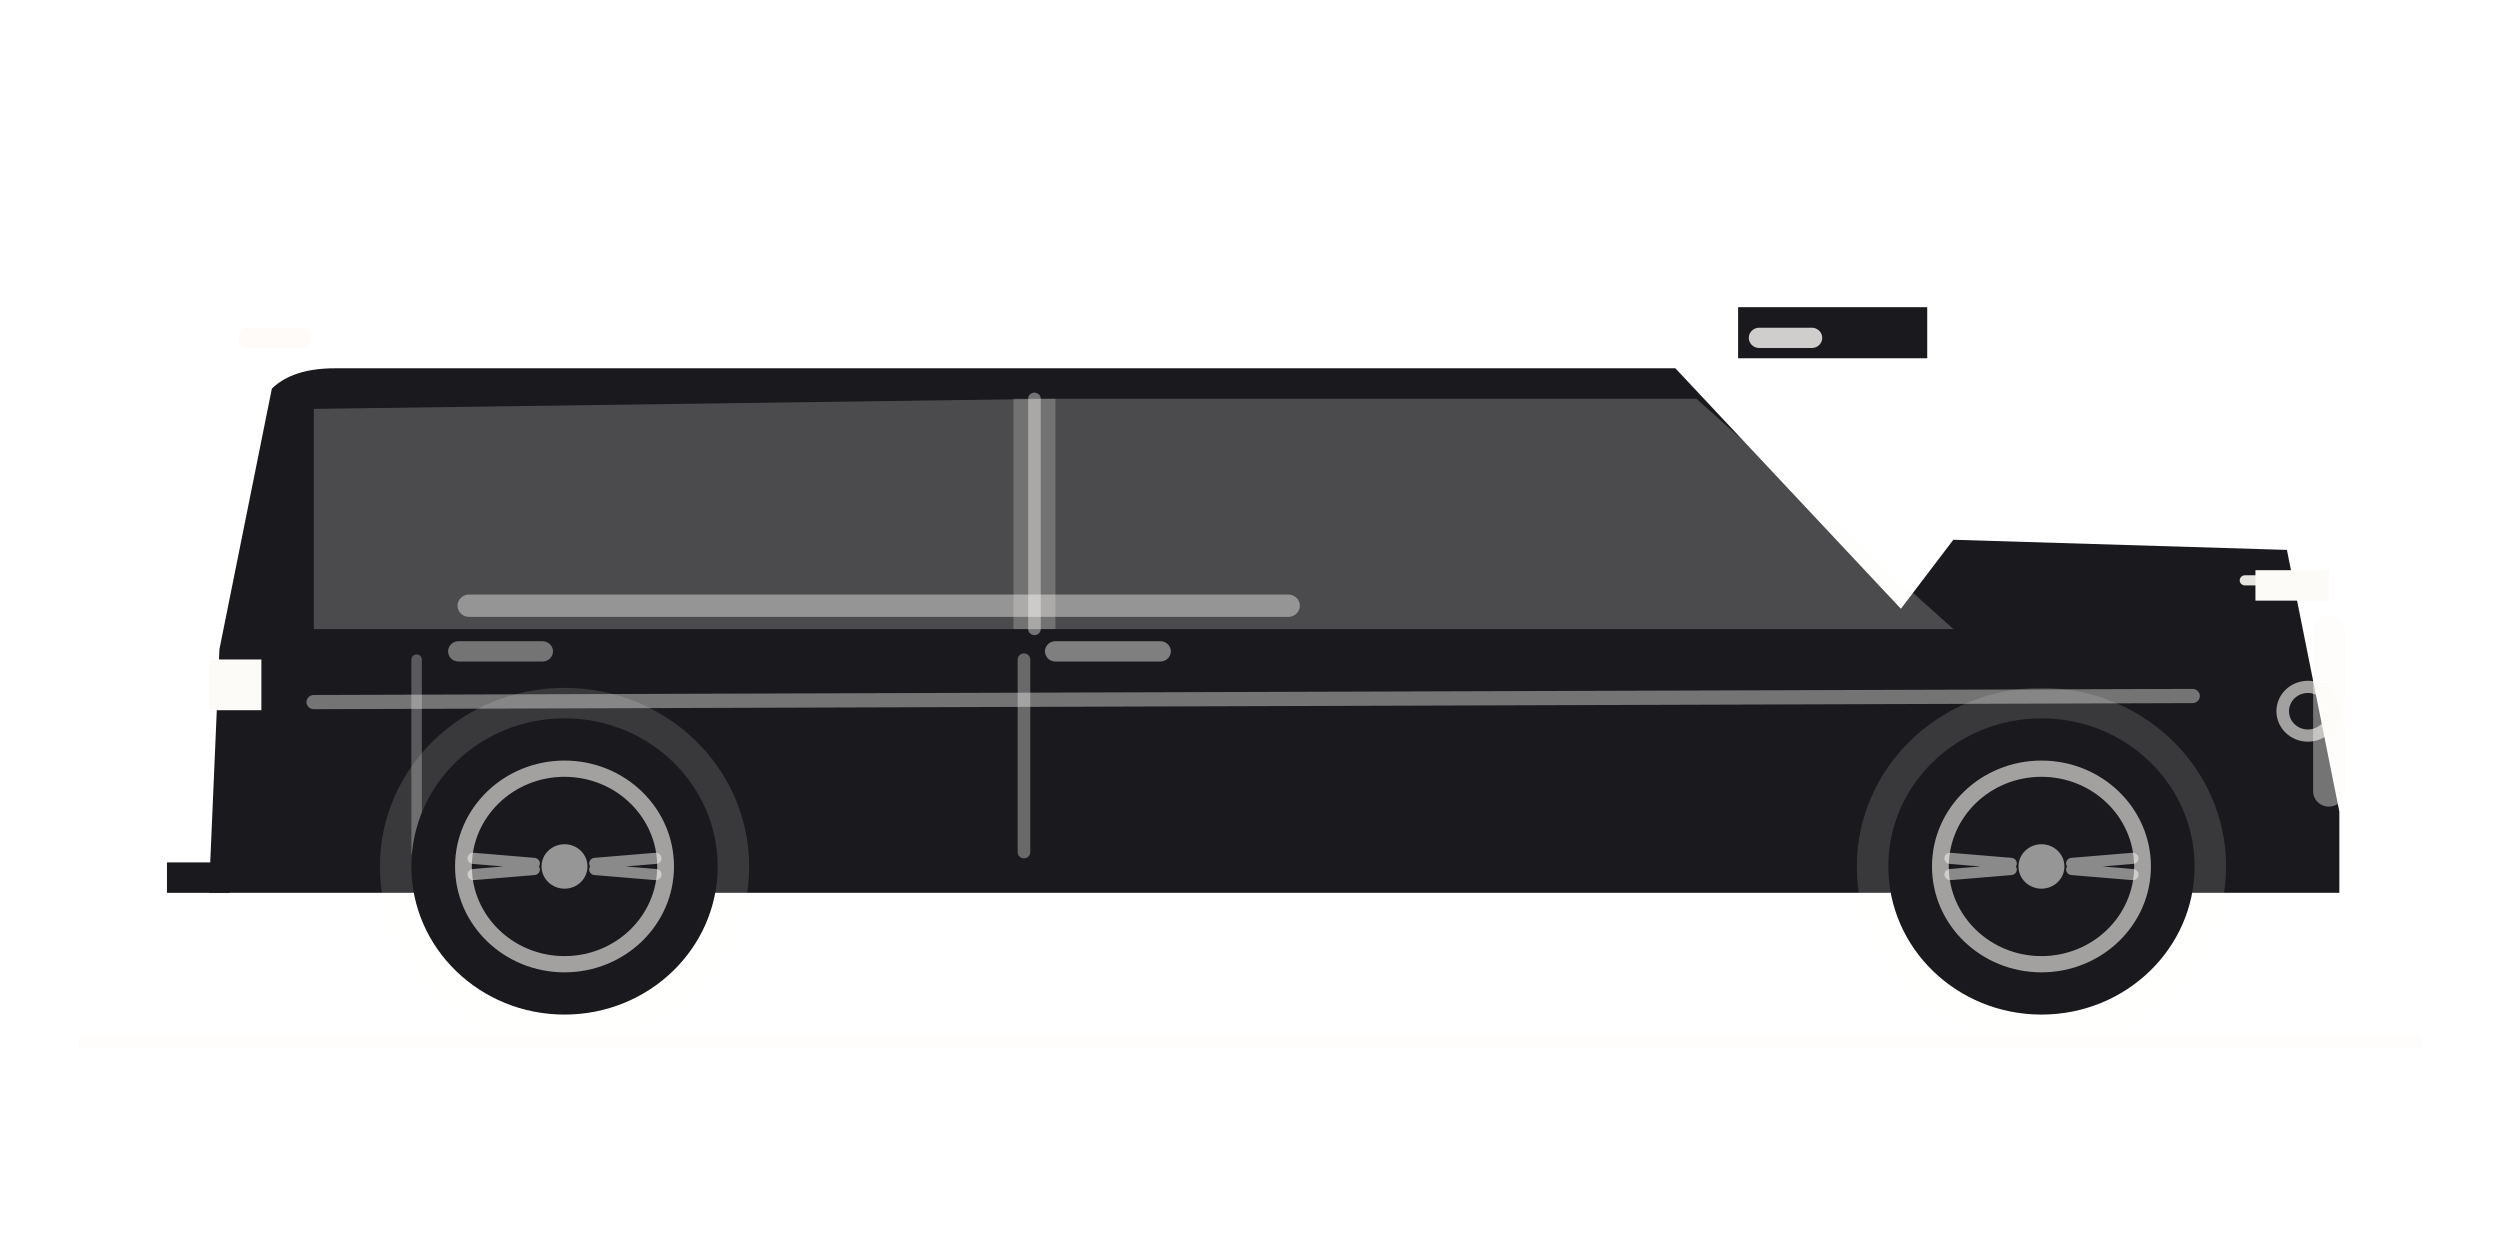
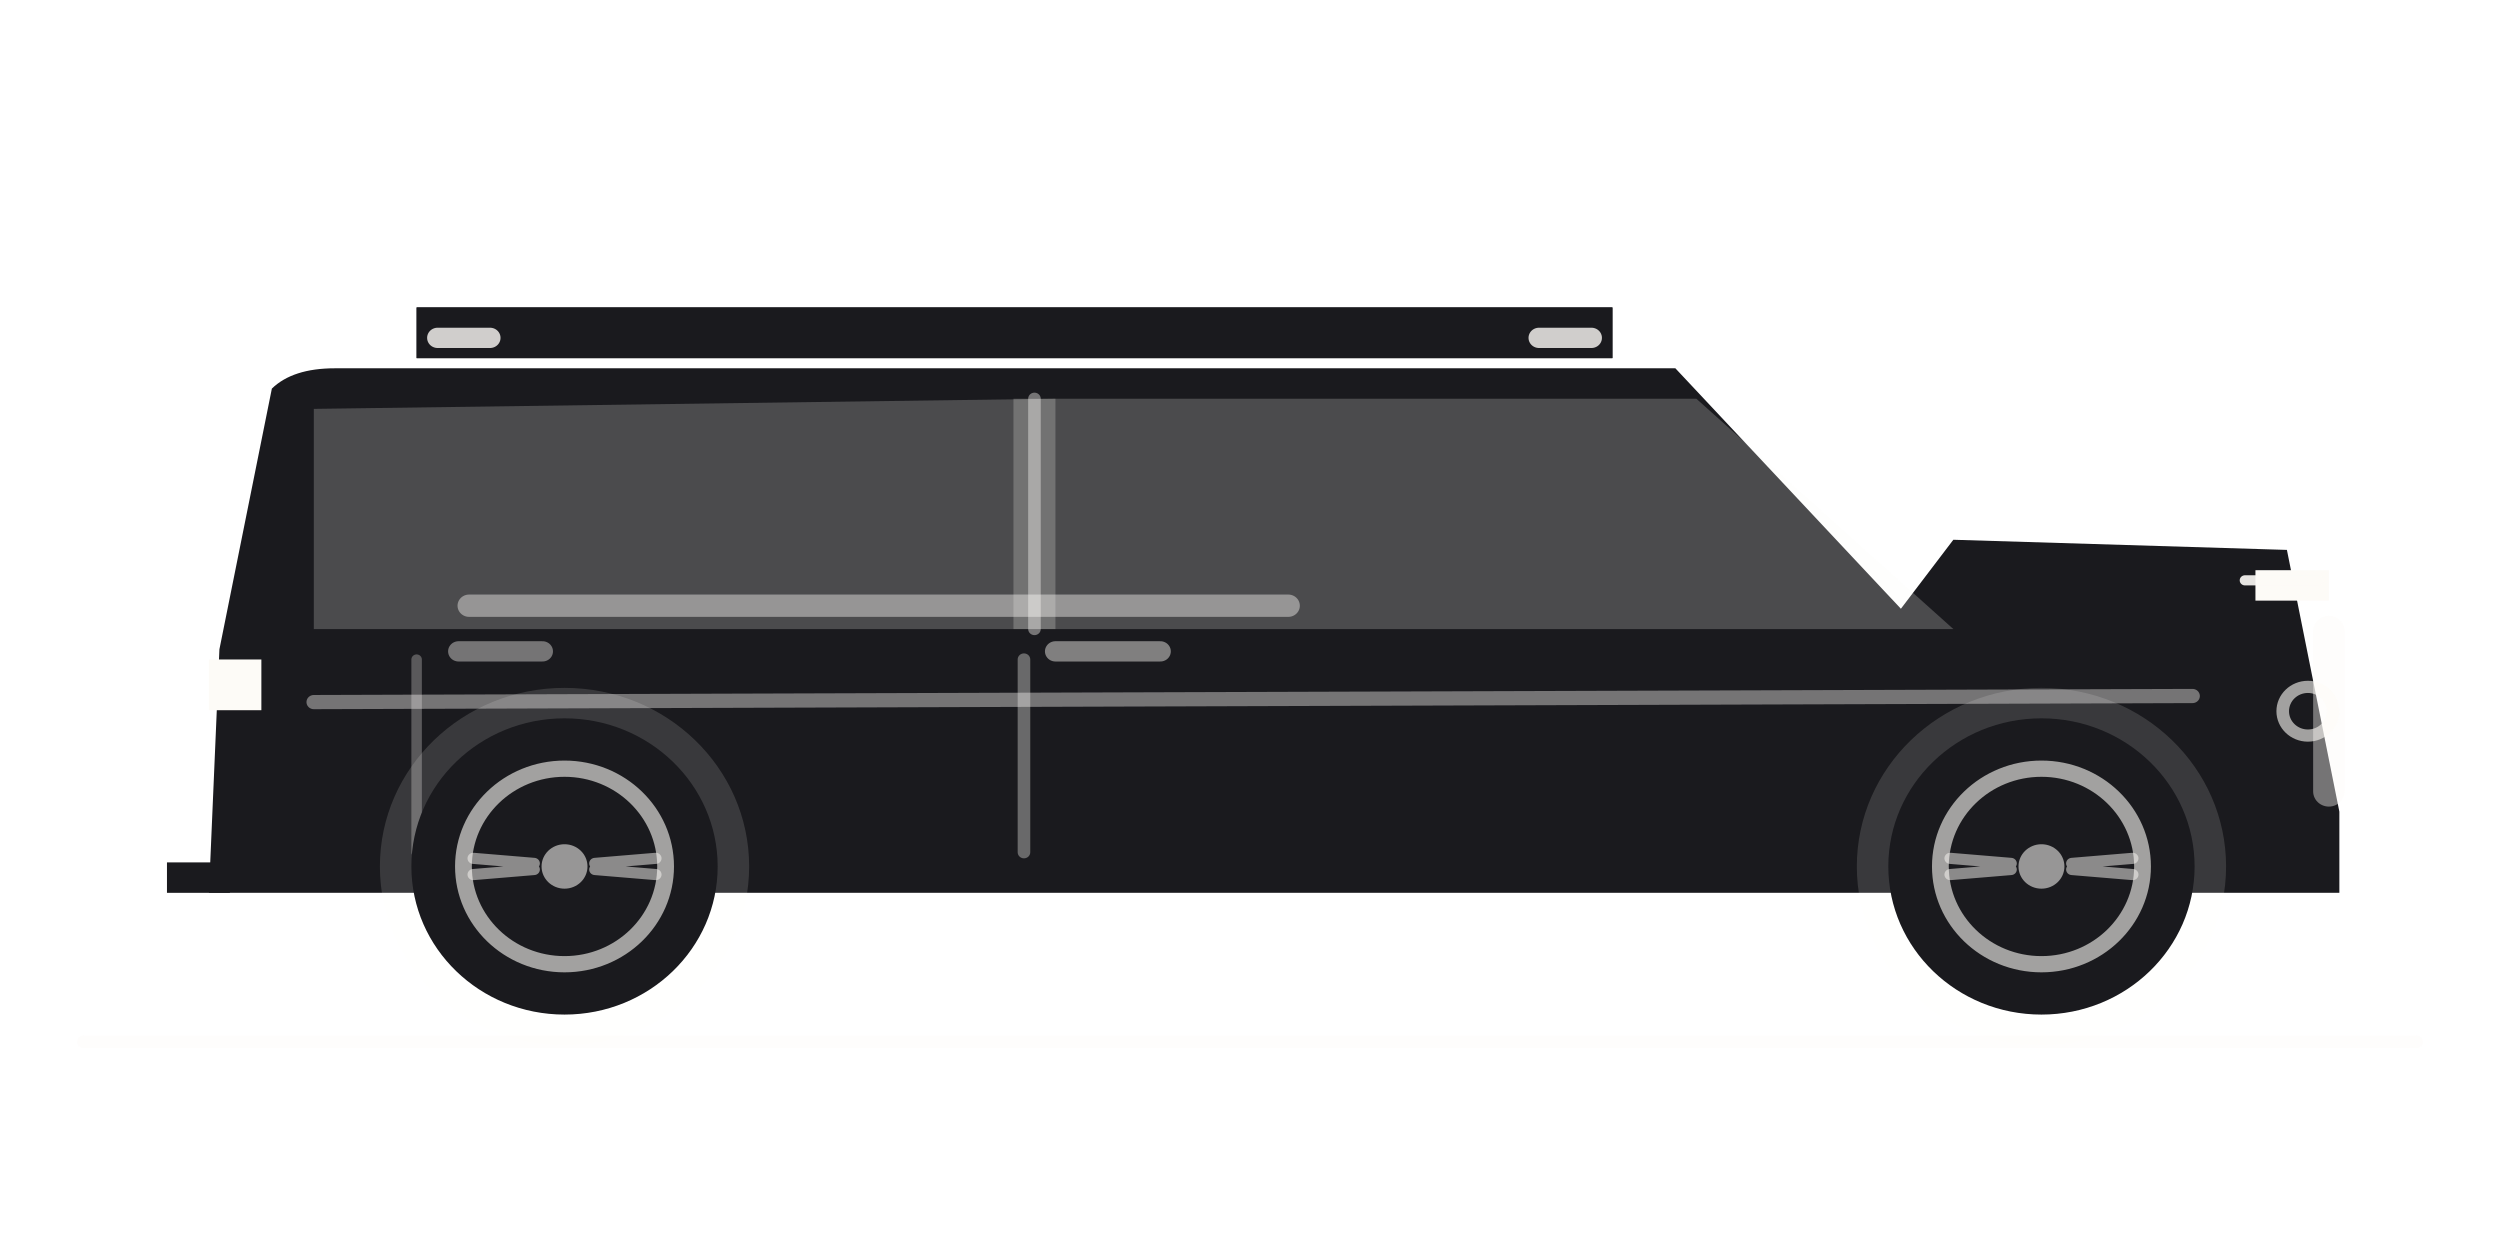
<svg xmlns="http://www.w3.org/2000/svg" viewBox="0 0 240 120">
  <g transform="translate(-2.5 0) scale(1.007 0.974)" transform-origin="120 100">
    <path d="M22.4 88L23.4 64L28.4 38.3Q30.4 36.3 34.4 36.3L162.2 36.3L183.7 60L188.7 53.2L220.5 54.2L225.5 80L225.5 88Z" fill="#1A1A1E" />
    <circle cx="56.3" cy="85.4" r="17.6" fill="#FDFBF7" fill-opacity=".14" />
    <circle cx="197.1" cy="85.4" r="17.6" fill="#FDFBF7" fill-opacity=".14" />
    <path d="M164.2 39.3L188.7 62L99.1 62L99.1 39.3Z" fill="#FDFBF7" fill-opacity="0.22" />
    <path d="M103.1 39.3L103.1 62L32.4 62L32.4 40.3Z" fill="#FDFBF7" fill-opacity="0.22" />
    <path d="M101.1 39.3V62" fill="none" stroke="#FDFBF7" stroke-opacity="0.4" stroke-width="1.2" stroke-linecap="round" stroke-linejoin="round" />
    <path d="M100.1 65V84" fill="none" stroke="#FDFBF7" stroke-opacity="0.35" stroke-width="1.2" stroke-linecap="round" stroke-linejoin="round" />
    <path d="M42.2 65V84" fill="none" stroke="#FDFBF7" stroke-opacity="0.28" stroke-width="1" stroke-linecap="round" stroke-linejoin="round" />
    <path d="M103.1 64.2h10" fill="none" stroke="#FDFBF7" stroke-opacity="0.45" stroke-width="2" stroke-linecap="round" stroke-linejoin="round" />
    <path d="M46.2 64.2h8" fill="none" stroke="#FDFBF7" stroke-opacity="0.4" stroke-width="2" stroke-linecap="round" stroke-linejoin="round" />
    <path d="M32.4 69.2L211.5 68.6" fill="none" stroke="#FDFBF7" stroke-opacity="0.4" stroke-width="1.4" stroke-linecap="round" stroke-linejoin="round" />
    <path d="M217.5 56.2h7v3h-7z" fill="#FDFBF7" />
    <path d="M22.4 65h5v5h-5z" fill="#FDFBF7" />
    <path d="M216.5 57.2h7" fill="none" stroke="#FDFBF7" stroke-opacity="0.9" stroke-width="1" stroke-linecap="round" stroke-linejoin="round" />
    <path d="M224.5 62.2v15.8" fill="none" stroke="#FDFBF7" stroke-opacity="0.4" stroke-width="3" stroke-linecap="round" stroke-linejoin="round" />
    <circle cx="222.5" cy="70.1" r="2.4" fill="none" stroke="#FDFBF7" stroke-opacity="0.6" stroke-width="1.2" />
    <path d="M18.4 85h6v3h-6z" fill="#1A1A1E" />
    <circle cx="56.3" cy="85.4" r="14.6" fill="#1A1A1E" />
    <circle cx="56.3" cy="85.4" r="9.636" fill="none" stroke="#FDFBF7" stroke-opacity="0.6" stroke-width="1.6" />
    <circle cx="56.3" cy="85.4" r="2.19" fill="#FDFBF7" fill-opacity=".55" />
    <path d="M59.2 85.1L65 84.6M59.2 85.7L65 86.2" fill="none" stroke="#FDFBF7" stroke-opacity="0.5" stroke-width="1.1" stroke-linecap="round" stroke-linejoin="round" />
    <path d="M53.4 85.7L47.6 86.2M53.4 85.1L47.6 84.6" fill="none" stroke="#FDFBF7" stroke-opacity="0.5" stroke-width="1.1" stroke-linecap="round" stroke-linejoin="round" />
    <circle cx="197.1" cy="85.4" r="14.6" fill="#1A1A1E" />
    <circle cx="197.1" cy="85.4" r="9.636" fill="none" stroke="#FDFBF7" stroke-opacity="0.6" stroke-width="1.6" />
    <circle cx="197.1" cy="85.4" r="2.19" fill="#FDFBF7" fill-opacity=".55" />
    <path d="M200 85.1L205.8 84.6M200 85.7L205.8 86.2" fill="none" stroke="#FDFBF7" stroke-opacity="0.5" stroke-width="1.1" stroke-linecap="round" stroke-linejoin="round" />
    <path d="M194.2 85.7L188.4 86.2M194.2 85.1L188.4 84.6" fill="none" stroke="#FDFBF7" stroke-opacity="0.5" stroke-width="1.1" stroke-linecap="round" stroke-linejoin="round" />
-     <path d="M168.2 30.3h18v5h-18z" fill="#1A1A1E" />
-     <path d="M170.2 33.3h5M26.2 33.3h5" fill="none" stroke="#FDFBF7" stroke-opacity="0.8" stroke-width="2" stroke-linecap="round" stroke-linejoin="round" />
-     <path d="M168.2 30.3h18v5h-18z" fill="#1A1A1E" />
-     <path d="M170.2 33.3h5M26.2 33.3h5" fill="none" stroke="#FDFBF7" stroke-opacity="0.8" stroke-width="2" stroke-linecap="round" stroke-linejoin="round" />
+     <path d="M42.2 30.3h114v5h-114z" fill="#1A1A1E" />
+     <path d="M44.2 33.3h5M149.2 33.3h5" fill="none" stroke="#FDFBF7" stroke-opacity="0.8" stroke-width="2" stroke-linecap="round" stroke-linejoin="round" />
+     <path d="M42.2 30.3h114v5h-114z" fill="#1A1A1E" />
+     <path d="M44.2 33.3h5M149.2 33.3h5" fill="none" stroke="#FDFBF7" stroke-opacity="0.8" stroke-width="2" stroke-linecap="round" stroke-linejoin="round" />
    <path d="M47.2 59.7h78.1" fill="none" stroke="#FDFBF7" stroke-opacity="0.42" stroke-width="2.2" stroke-linecap="round" stroke-linejoin="round" />
  </g>
  <path d="M8 100h224" fill="none" stroke="#FDFBF7" stroke-opacity="0.25" stroke-width="1.2" stroke-linecap="round" stroke-linejoin="round" />
</svg>
